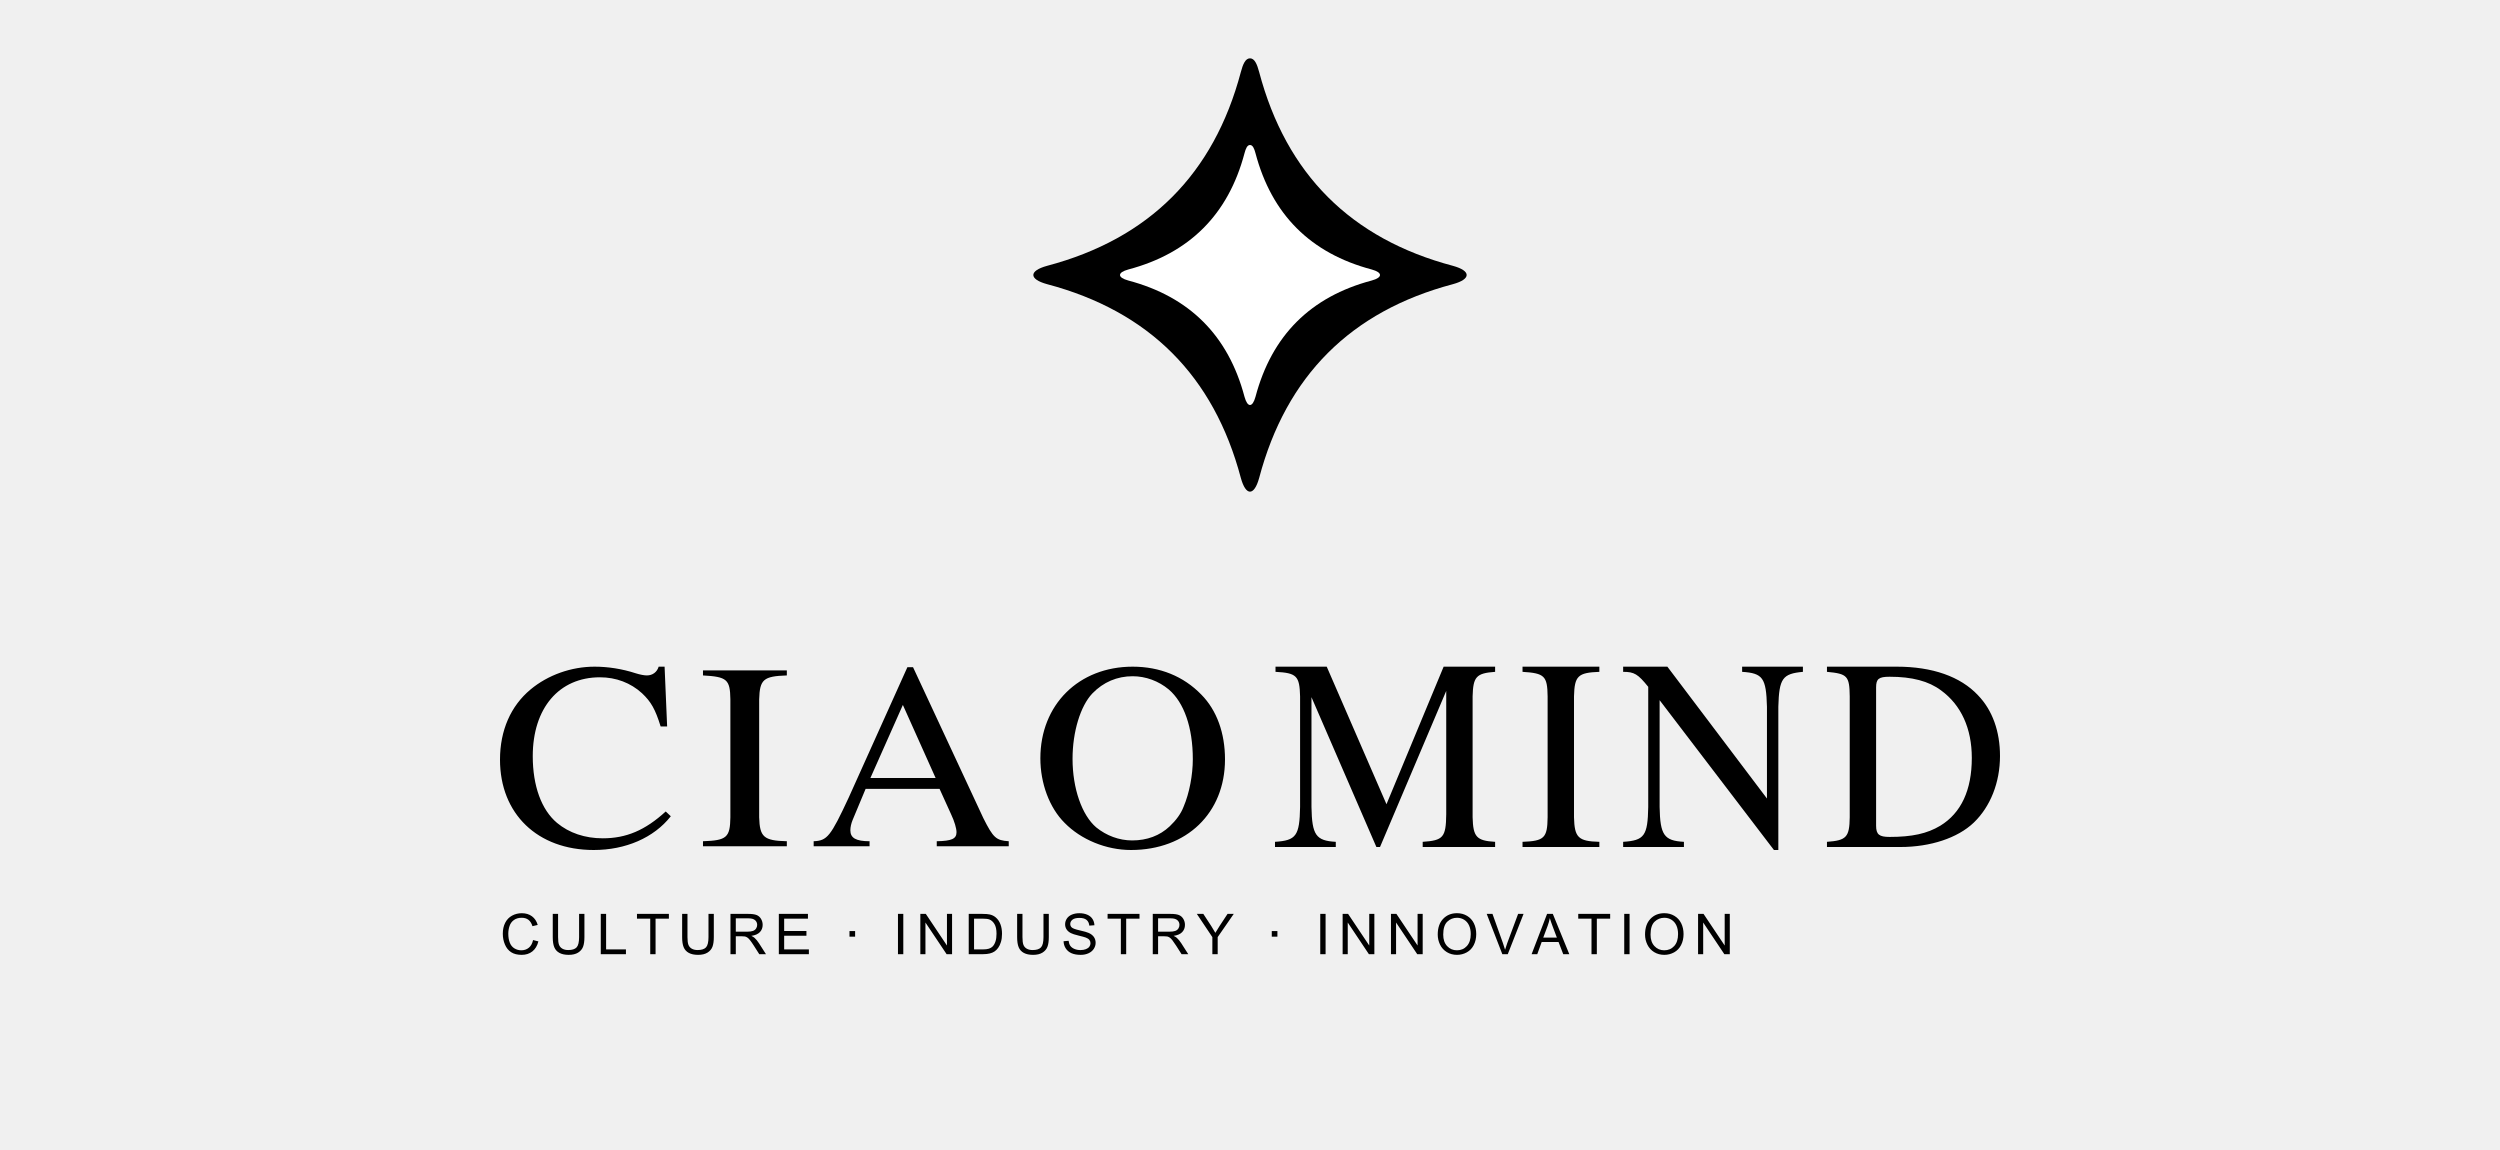
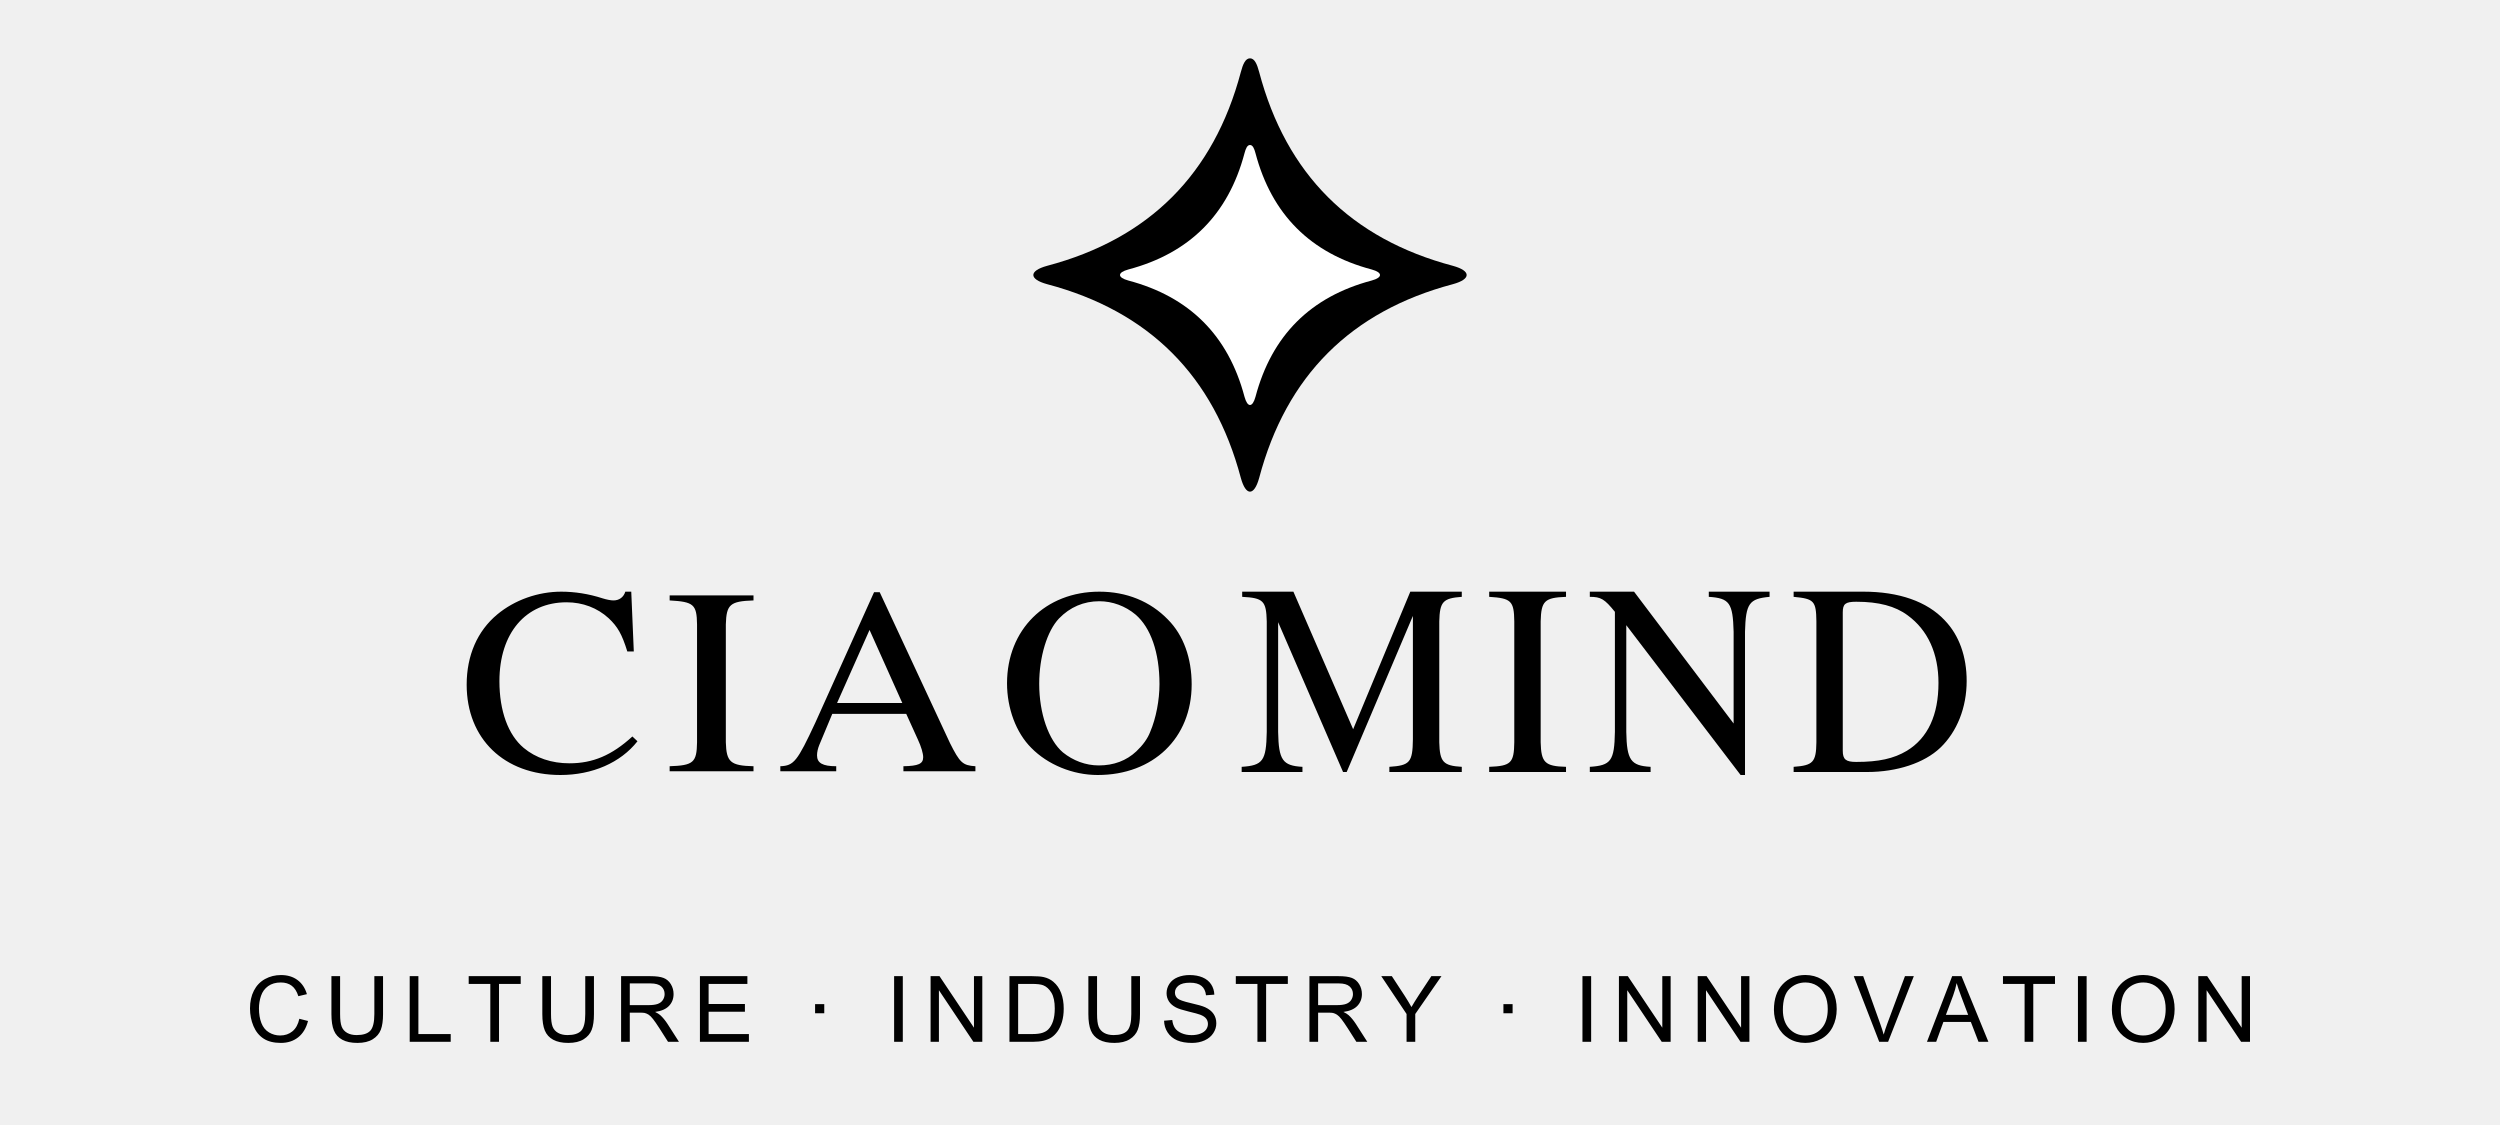
- <svg xmlns="http://www.w3.org/2000/svg" width="600" height="276" viewBox="0 0 600 276" role="img" aria-label="CIAOMIND centered signature">
+ <svg xmlns="http://www.w3.org/2000/svg" width="600" height="270" viewBox="0 0 600 270" role="img" aria-label="CIAOMIND centered signature">
  <g transform="translate(246 12)">
    <g>
      <path fill="#000000" d="M 54 2 C 55.1 2 55.7 3.4 56.2 5.3 C 62.7 29.8 78.2 45.3 102.7 51.8 C 107.1 53 107.1 55 102.7 56.2 C 78.2 62.7 62.7 78.2 56.2 102.7 C 55 107.1 53 107.1 51.8 102.7 C 45.3 78.2 29.8 62.7 5.3 56.2 C .9 55 .9 53 5.3 51.8 C 29.8 45.3 45.3 29.8 51.8 5.3 C 52.3 3.4 52.9 2 54 2 Z" />
      <path fill="#FFFFFF" transform="translate(54 54) scale(.6) translate(-54 -54)" d="M 54 2 C 55.1 2 55.7 3.4 56.2 5.3 C 62.7 29.8 78.2 45.3 102.7 51.8 C 107.1 53 107.1 55 102.7 56.2 C 78.2 62.7 62.7 78.2 56.2 102.7 C 55 107.1 53 107.1 51.8 102.7 C 45.3 78.2 29.8 62.7 5.3 56.2 C .9 55 .9 53 5.3 51.8 C 29.8 45.3 45.3 29.8 51.8 5.3 C 52.3 3.4 52.9 2 54 2 Z" />
    </g>
  </g>
-   <g transform="translate(-12 140)">
-     <g fill="#000000">
-       <path transform="translate(8 18)" d="M164.112 16.348 163.502 2H162.079C161.673 3.339 160.589 4.104 159.234 4.104C158.624 4.104 157.607 3.913 156.591 3.594C153.271 2.51 149.883 2 146.699 2C141.143 2 135.519 3.977 131.318 7.484C126.575 11.438 124 17.304 124 24.319C124 37.328 133.012 46 146.495 46C154.152 46 160.928 43.067 164.993 37.901L163.773 36.754C158.827 41.281 154.287 43.194 148.664 43.194C144.395 43.194 140.6 41.919 137.687 39.496C133.96 36.371 131.86 30.632 131.86 23.49C131.86 11.948 138.161 4.551 147.986 4.551C151.848 4.551 155.371 5.89 158.082 8.377C160.25 10.417 161.266 12.203 162.554 16.348ZM172.717 45.107H192.841V43.896C187.285 43.768 186.336 42.875 186.201 38.157V9.843C186.336 5.061 187.217 4.296 192.841 4.104V2.893H172.717V4.104C178.477 4.423 179.222 5.061 179.29 9.843V38.157C179.222 43.003 178.409 43.704 172.717 43.896ZM246.098 43.896C243.049 43.704 242.371 43.067 240 38.348L223.129 2.128H221.773L207.68 33.438C203.343 42.748 202.53 43.768 199.278 43.896V45.107H212.694V43.896C209.442 43.896 208.086 43.13 208.086 41.281C208.086 40.516 208.29 39.623 208.629 38.794L211.745 31.333H229.498L232.276 37.455C233.089 39.177 233.563 40.835 233.563 41.728C233.563 43.322 232.411 43.832 228.82 43.896V45.107H246.098ZM212.897 28.719 220.689 11.183 228.549 28.719ZM275.843 2C262.902 2 253.687 11.119 253.687 24C253.687 29.994 255.855 35.861 259.514 39.496C263.444 43.513 269.474 46 275.437 46C288.785 46 298 37.136 298 24.255C298 17.942 296.035 12.458 292.308 8.696C288.04 4.296 282.348 2 275.843 2ZM275.843 4.296C278.96 4.296 282.077 5.443 284.516 7.484C288.175 10.609 290.276 16.603 290.276 24.191C290.276 27.954 289.463 32.354 288.04 35.67C287.43 37.264 286.278 38.858 284.72 40.325C282.348 42.557 279.299 43.704 275.708 43.704C272.591 43.704 269.542 42.557 267.103 40.58C263.647 37.646 261.411 31.206 261.411 24.128C261.411 17.623 263.308 11.438 266.154 8.441C268.797 5.699 272.117 4.296 275.843 4.296Z" />
-       <path transform="translate(194 -42)" d="M176.827 62H164.474L150.755 95.016L136.415 62H124.124V63.242C129.214 63.504 129.897 64.223 130.021 69.126V95.67C129.897 102.6 129.09 103.712 124 104.039V105.281H138.588V104.039C133.808 103.777 132.877 102.404 132.753 95.67V69.322L148.334 105.281H149.203L165.095 67.819V97.435C165.032 102.993 164.35 103.712 159.446 104.039V105.281H176.827V104.039C172.357 103.777 171.55 102.862 171.426 98.155V69.126C171.55 64.419 172.295 63.569 176.827 63.242ZM183.407 105.281H201.844V104.039C196.753 103.908 195.884 102.993 195.76 98.155V69.126C195.884 64.223 196.691 63.438 201.844 63.242V62H183.407V63.242C188.684 63.569 189.366 64.223 189.428 69.126V98.155C189.366 103.123 188.621 103.842 183.407 104.039ZM250.698 62H236.11V63.242C241.076 63.569 241.883 64.681 242.069 71.611V93.643L218.17 62H207.555V63.242C210.224 63.242 211.093 63.765 213.576 66.838V95.67C213.452 102.6 212.645 103.712 207.555 104.039V105.281H222.143V104.039C217.363 103.777 216.432 102.404 216.308 95.67V70.042L243.745 106H244.801V71.611C244.987 64.811 245.794 63.7 250.698 63.242ZM256.471 105.281H274.101C281.301 105.281 287.819 103.123 291.668 99.462C295.703 95.605 298 89.786 298 83.444C298 77.56 296.2 72.461 292.724 68.865C288.502 64.354 281.736 62 273.232 62H256.471V63.242C261.375 63.7 261.872 64.223 261.934 69.126V98.155C261.872 102.927 261.127 103.712 256.471 104.039ZM268.265 66.969C268.265 64.942 268.886 64.419 271.493 64.419C276.894 64.419 280.867 65.465 283.847 67.688C288.689 71.218 291.234 76.841 291.234 83.902C291.234 91.617 288.689 97.108 283.66 100.181C280.494 102.077 276.894 102.862 271.493 102.862C269.01 102.862 268.265 102.273 268.265 100.181Z" />
+   <g fill="#000000">
+     <path transform="translate(-12 140)" d="M164.112 16.348 163.502 2H162.079C161.673 3.339 160.589 4.104 159.234 4.104C158.624 4.104 157.607 3.913 156.591 3.594C153.271 2.51 149.883 2 146.699 2C141.143 2 135.519 3.977 131.318 7.484C126.575 11.438 124 17.304 124 24.319C124 37.328 133.012 46 146.495 46C154.152 46 160.928 43.067 164.993 37.901L163.773 36.754C158.827 41.281 154.287 43.194 148.664 43.194C144.395 43.194 140.6 41.919 137.687 39.496C133.96 36.371 131.86 30.632 131.86 23.49C131.86 11.948 138.161 4.551 147.986 4.551C151.848 4.551 155.371 5.89 158.082 8.377C160.25 10.417 161.266 12.203 162.554 16.348ZM172.717 45.107H192.841V43.896C187.285 43.768 186.336 42.875 186.201 38.157V9.843C186.336 5.061 187.217 4.296 192.841 4.104V2.893H172.717V4.104C178.477 4.423 179.222 5.061 179.29 9.843V38.157C179.222 43.003 178.409 43.704 172.717 43.896ZM246.098 43.896C243.049 43.704 242.371 43.067 240 38.348L223.129 2.128H221.773L207.68 33.438C203.343 42.748 202.53 43.768 199.278 43.896V45.107H212.694V43.896C209.442 43.896 208.086 43.13 208.086 41.281C208.086 40.516 208.29 39.623 208.629 38.794L211.745 31.333H229.498L232.276 37.455C233.089 39.177 233.563 40.835 233.563 41.728C233.563 43.322 232.411 43.832 228.82 43.896V45.107H246.098ZM212.897 28.719 220.689 11.183 228.549 28.719ZM275.843 2C262.902 2 253.687 11.119 253.687 24C253.687 29.994 255.855 35.861 259.514 39.496C263.444 43.513 269.474 46 275.437 46C288.785 46 298 37.136 298 24.255C298 17.942 296.035 12.458 292.308 8.696C288.04 4.296 282.348 2 275.843 2ZM275.843 4.296C278.96 4.296 282.077 5.443 284.516 7.484C288.175 10.609 290.276 16.603 290.276 24.191C290.276 27.954 289.463 32.354 288.04 35.67C287.43 37.264 286.278 38.858 284.72 40.325C282.348 42.557 279.299 43.704 275.708 43.704C272.591 43.704 269.542 42.557 267.103 40.58C263.647 37.646 261.411 31.206 261.411 24.128C261.411 17.623 263.308 11.438 266.154 8.441C268.797 5.699 272.117 4.296 275.843 4.296Z" />
+     <path transform="translate(174 80)" d="M176.827 62H164.474L150.755 95.016L136.415 62H124.124V63.242C129.214 63.504 129.897 64.223 130.021 69.126V95.67C129.897 102.6 129.09 103.712 124 104.039V105.281H138.588V104.039C133.808 103.777 132.877 102.404 132.753 95.67V69.322L148.334 105.281H149.203L165.095 67.819V97.435C165.032 102.993 164.35 103.712 159.446 104.039V105.281H176.827V104.039C172.357 103.777 171.55 102.862 171.426 98.155V69.126C171.55 64.419 172.295 63.569 176.827 63.242ZM183.407 105.281H201.844V104.039C196.753 103.908 195.884 102.993 195.76 98.155V69.126C195.884 64.223 196.691 63.438 201.844 63.242V62H183.407V63.242C188.684 63.569 189.366 64.223 189.428 69.126V98.155C189.366 103.123 188.621 103.842 183.407 104.039ZM250.698 62H236.11V63.242C241.076 63.569 241.883 64.681 242.069 71.611V93.643L218.17 62H207.555V63.242C210.224 63.242 211.093 63.765 213.576 66.838V95.67C213.452 102.6 212.645 103.712 207.555 104.039V105.281H222.143V104.039C217.363 103.777 216.432 102.404 216.308 95.67V70.042L243.745 106H244.801V71.611C244.987 64.811 245.794 63.7 250.698 63.242ZM256.471 105.281H274.101C281.301 105.281 287.819 103.123 291.668 99.462C295.703 95.605 298 89.786 298 83.444C298 77.56 296.2 72.461 292.724 68.865C288.502 64.354 281.736 62 273.232 62H256.471V63.242C261.375 63.7 261.872 64.223 261.934 69.126V98.155C261.872 102.927 261.127 103.712 256.471 104.039ZM268.265 66.969C268.265 64.942 268.886 64.419 271.493 64.419C276.894 64.419 280.867 65.465 283.847 67.688C288.689 71.218 291.234 76.841 291.234 83.902C291.234 91.617 288.689 97.108 283.66 100.181C280.494 102.077 276.894 102.862 271.493 102.862C269.01 102.862 268.265 102.273 268.265 100.181Z" />
+     <g transform="translate(60 234) scale(1.630) translate(-132.6724 -79.16504)">
      <path d="M139.937 85.612 141.215 85.935Q140.813 87.51 139.768 88.338Q138.724 89.165 137.214 89.165Q135.652 89.165 134.673 88.529Q133.694 87.893 133.183 86.686Q132.672 85.48 132.672 84.096Q132.672 82.586 133.249 81.462Q133.826 80.338 134.891 79.755Q135.955 79.172 137.234 79.172Q138.684 79.172 139.673 79.91Q140.662 80.648 141.051 81.986L139.792 82.283Q139.455 81.228 138.816 80.747Q138.177 80.266 137.208 80.266Q136.094 80.266 135.345 80.8Q134.597 81.334 134.294 82.234Q133.991 83.133 133.991 84.089Q133.991 85.322 134.35 86.241Q134.709 87.161 135.467 87.616Q136.225 88.071 137.109 88.071Q138.183 88.071 138.928 87.451Q139.673 86.831 139.937 85.612ZM150.982 79.336H152.261V84.92Q152.261 86.376 151.931 87.233Q151.602 88.09 150.741 88.628Q149.881 89.165 148.484 89.165Q147.126 89.165 146.262 88.697Q145.399 88.229 145.03 87.342Q144.661 86.456 144.661 84.92V79.336H145.939V84.913Q145.939 86.172 146.173 86.769Q146.407 87.365 146.978 87.688Q147.548 88.011 148.372 88.011Q149.782 88.011 150.382 87.372Q150.982 86.732 150.982 84.913ZM156.187 89.0V79.336H157.466V87.86H162.225V89.0ZM168.057 89.0V80.477H164.873V79.336H172.533V80.477H169.336V89.0ZM182.036 79.336H183.315V84.92Q183.315 86.376 182.985 87.233Q182.655 88.09 181.795 88.628Q180.935 89.165 179.537 89.165Q178.18 89.165 177.316 88.697Q176.452 88.229 176.083 87.342Q175.714 86.456 175.714 84.92V79.336H176.993V84.913Q176.993 86.172 177.227 86.769Q177.461 87.365 178.031 87.688Q178.601 88.011 179.425 88.011Q180.836 88.011 181.436 87.372Q182.036 86.732 182.036 84.913ZM187.313 89.0V79.336H191.598Q192.89 79.336 193.562 79.597Q194.235 79.857 194.637 80.516Q195.039 81.176 195.039 81.973Q195.039 83.001 194.373 83.707Q193.708 84.412 192.317 84.603Q192.824 84.847 193.088 85.084Q193.648 85.599 194.149 86.37L195.83 89.0H194.222L192.943 86.99Q192.383 86.119 192.02 85.658Q191.657 85.197 191.371 85.012Q191.084 84.827 190.787 84.755Q190.57 84.709 190.075 84.709H188.592V89.0ZM188.592 83.601H191.341Q192.218 83.601 192.712 83.42Q193.207 83.239 193.464 82.84Q193.721 82.441 193.721 81.973Q193.721 81.288 193.223 80.846Q192.725 80.404 191.651 80.404H188.592ZM198.919 89.0V79.336H205.907V80.477H200.198V83.437H205.544V84.57H200.198V87.86H206.131V89.0ZM215.875 84.801V83.45H217.227V84.801ZM227.512 89.0V79.336H228.791V89.0ZM232.882 89.0V79.336H234.194L239.269 86.924V79.336H240.496V89.0H239.184L234.108 81.406V89.0ZM244.494 89.0V79.336H247.823Q248.95 79.336 249.544 79.475Q250.374 79.666 250.961 80.167Q251.726 80.813 252.105 81.818Q252.484 82.823 252.484 84.115Q252.484 85.216 252.227 86.067Q251.97 86.917 251.567 87.474Q251.165 88.031 250.687 88.351Q250.21 88.67 249.534 88.835Q248.858 89.0 247.981 89.0ZM245.773 87.86H247.836Q248.792 87.86 249.336 87.682Q249.88 87.504 250.203 87.181Q250.658 86.726 250.912 85.958Q251.165 85.19 251.165 84.096Q251.165 82.58 250.668 81.766Q250.17 80.951 249.458 80.675Q248.944 80.477 247.804 80.477H245.773ZM262.435 79.336H263.714V84.92Q263.714 86.376 263.384 87.233Q263.055 88.09 262.194 88.628Q261.334 89.165 259.937 89.165Q258.579 89.165 257.715 88.697Q256.852 88.229 256.483 87.342Q256.113 86.456 256.113 84.92V79.336H257.392V84.913Q257.392 86.172 257.626 86.769Q257.86 87.365 258.43 87.688Q259.001 88.011 259.825 88.011Q261.235 88.011 261.835 87.372Q262.435 86.732 262.435 84.913ZM267.258 85.895 268.464 85.79Q268.55 86.515 268.863 86.98Q269.176 87.444 269.835 87.731Q270.494 88.018 271.318 88.018Q272.05 88.018 272.61 87.8Q273.171 87.583 273.444 87.204Q273.718 86.825 273.718 86.376Q273.718 85.922 273.454 85.582Q273.191 85.243 272.584 85.012Q272.195 84.86 270.864 84.541Q269.532 84.221 268.998 83.938Q268.306 83.575 267.967 83.038Q267.627 82.5 267.627 81.835Q267.627 81.103 268.042 80.467Q268.458 79.831 269.255 79.501Q270.053 79.172 271.028 79.172Q272.103 79.172 272.924 79.518Q273.744 79.864 274.186 80.536Q274.628 81.208 274.66 82.059L273.434 82.151Q273.336 81.235 272.765 80.767Q272.195 80.299 271.081 80.299Q269.921 80.299 269.39 80.724Q268.86 81.149 268.86 81.749Q268.86 82.27 269.235 82.606Q269.605 82.942 271.164 83.295Q272.723 83.647 273.303 83.911Q274.146 84.3 274.548 84.897Q274.951 85.493 274.951 86.271Q274.951 87.042 274.509 87.724Q274.067 88.407 273.24 88.786Q272.413 89.165 271.378 89.165Q270.066 89.165 269.179 88.782Q268.293 88.4 267.789 87.632Q267.284 86.864 267.258 85.895ZM281.006 89.0V80.477H277.822V79.336H285.482V80.477H282.285V89.0ZM288.663 89.0V79.336H292.948Q294.24 79.336 294.912 79.597Q295.585 79.857 295.987 80.516Q296.389 81.176 296.389 81.973Q296.389 83.001 295.723 83.707Q295.058 84.412 293.667 84.603Q294.174 84.847 294.438 85.084Q294.998 85.599 295.499 86.37L297.18 89.0H295.572L294.293 86.99Q293.733 86.119 293.37 85.658Q293.007 85.197 292.721 85.012Q292.434 84.827 292.137 84.755Q291.92 84.709 291.425 84.709H289.942V89.0ZM289.942 83.601H292.691Q293.568 83.601 294.062 83.42Q294.557 83.239 294.814 82.84Q295.071 82.441 295.071 81.973Q295.071 81.288 294.573 80.846Q294.075 80.404 293.001 80.404H289.942ZM302.965 89.0V84.906L299.241 79.336H300.797L302.702 82.25Q303.229 83.067 303.684 83.885Q304.119 83.127 304.739 82.177L306.611 79.336H308.1L304.244 84.906V89.0ZM317.225 84.801V83.45H318.577V84.801ZM328.862 89.0V79.336H330.141V89.0ZM334.232 89.0V79.336H335.544L340.619 86.924V79.336H341.846V89.0H340.534L335.458 81.406V89.0ZM345.831 89.0V79.336H347.143L352.219 86.924V79.336H353.445V89.0H352.133L347.057 81.406V89.0ZM357.055 84.293Q357.055 81.887 358.347 80.526Q359.639 79.165 361.682 79.165Q363.02 79.165 364.095 79.804Q365.169 80.444 365.733 81.588Q366.296 82.731 366.296 84.181Q366.296 85.651 365.703 86.812Q365.11 87.972 364.022 88.568Q362.935 89.165 361.676 89.165Q360.311 89.165 359.237 88.506Q358.162 87.846 357.608 86.706Q357.055 85.566 357.055 84.293ZM358.373 84.313Q358.373 86.06 359.312 87.065Q360.252 88.071 361.669 88.071Q363.113 88.071 364.045 87.055Q364.978 86.04 364.978 84.175Q364.978 82.995 364.579 82.115Q364.181 81.235 363.413 80.75Q362.645 80.266 361.689 80.266Q360.331 80.266 359.352 81.199Q358.373 82.131 358.373 84.313ZM372.556 89.0 368.812 79.336H370.197L372.708 86.357Q373.011 87.2 373.216 87.939Q373.44 87.148 373.736 86.357L376.347 79.336H377.652L373.868 89.0ZM379.588 89.0 383.299 79.336H384.676L388.631 89.0H387.175L386.048 86.073H382.007L380.945 89.0ZM382.376 85.032H385.652L384.643 82.355Q384.182 81.136 383.958 80.352Q383.773 81.281 383.437 82.197ZM393.962 89.0V80.477H390.778V79.336H398.438V80.477H395.241V89.0ZM401.817 89.0V79.336H403.096V89.0ZM406.811 84.293Q406.811 81.887 408.103 80.526Q409.395 79.165 411.439 79.165Q412.777 79.165 413.851 79.804Q414.926 80.444 415.489 81.588Q416.053 82.731 416.053 84.181Q416.053 85.651 415.46 86.812Q414.867 87.972 413.779 88.568Q412.691 89.165 411.432 89.165Q410.068 89.165 408.993 88.506Q407.919 87.846 407.365 86.706Q406.811 85.566 406.811 84.293ZM408.13 84.313Q408.13 86.06 409.069 87.065Q410.008 88.071 411.426 88.071Q412.869 88.071 413.802 87.055Q414.735 86.04 414.735 84.175Q414.735 82.995 414.336 82.115Q413.937 81.235 413.169 80.75Q412.401 80.266 411.445 80.266Q410.088 80.266 409.109 81.199Q408.13 82.131 408.13 84.313ZM419.538 89.0V79.336H420.85L425.925 86.924V79.336H427.151V89.0H425.84L420.764 81.406V89.0Z" />
    </g>
  </g>
</svg>
